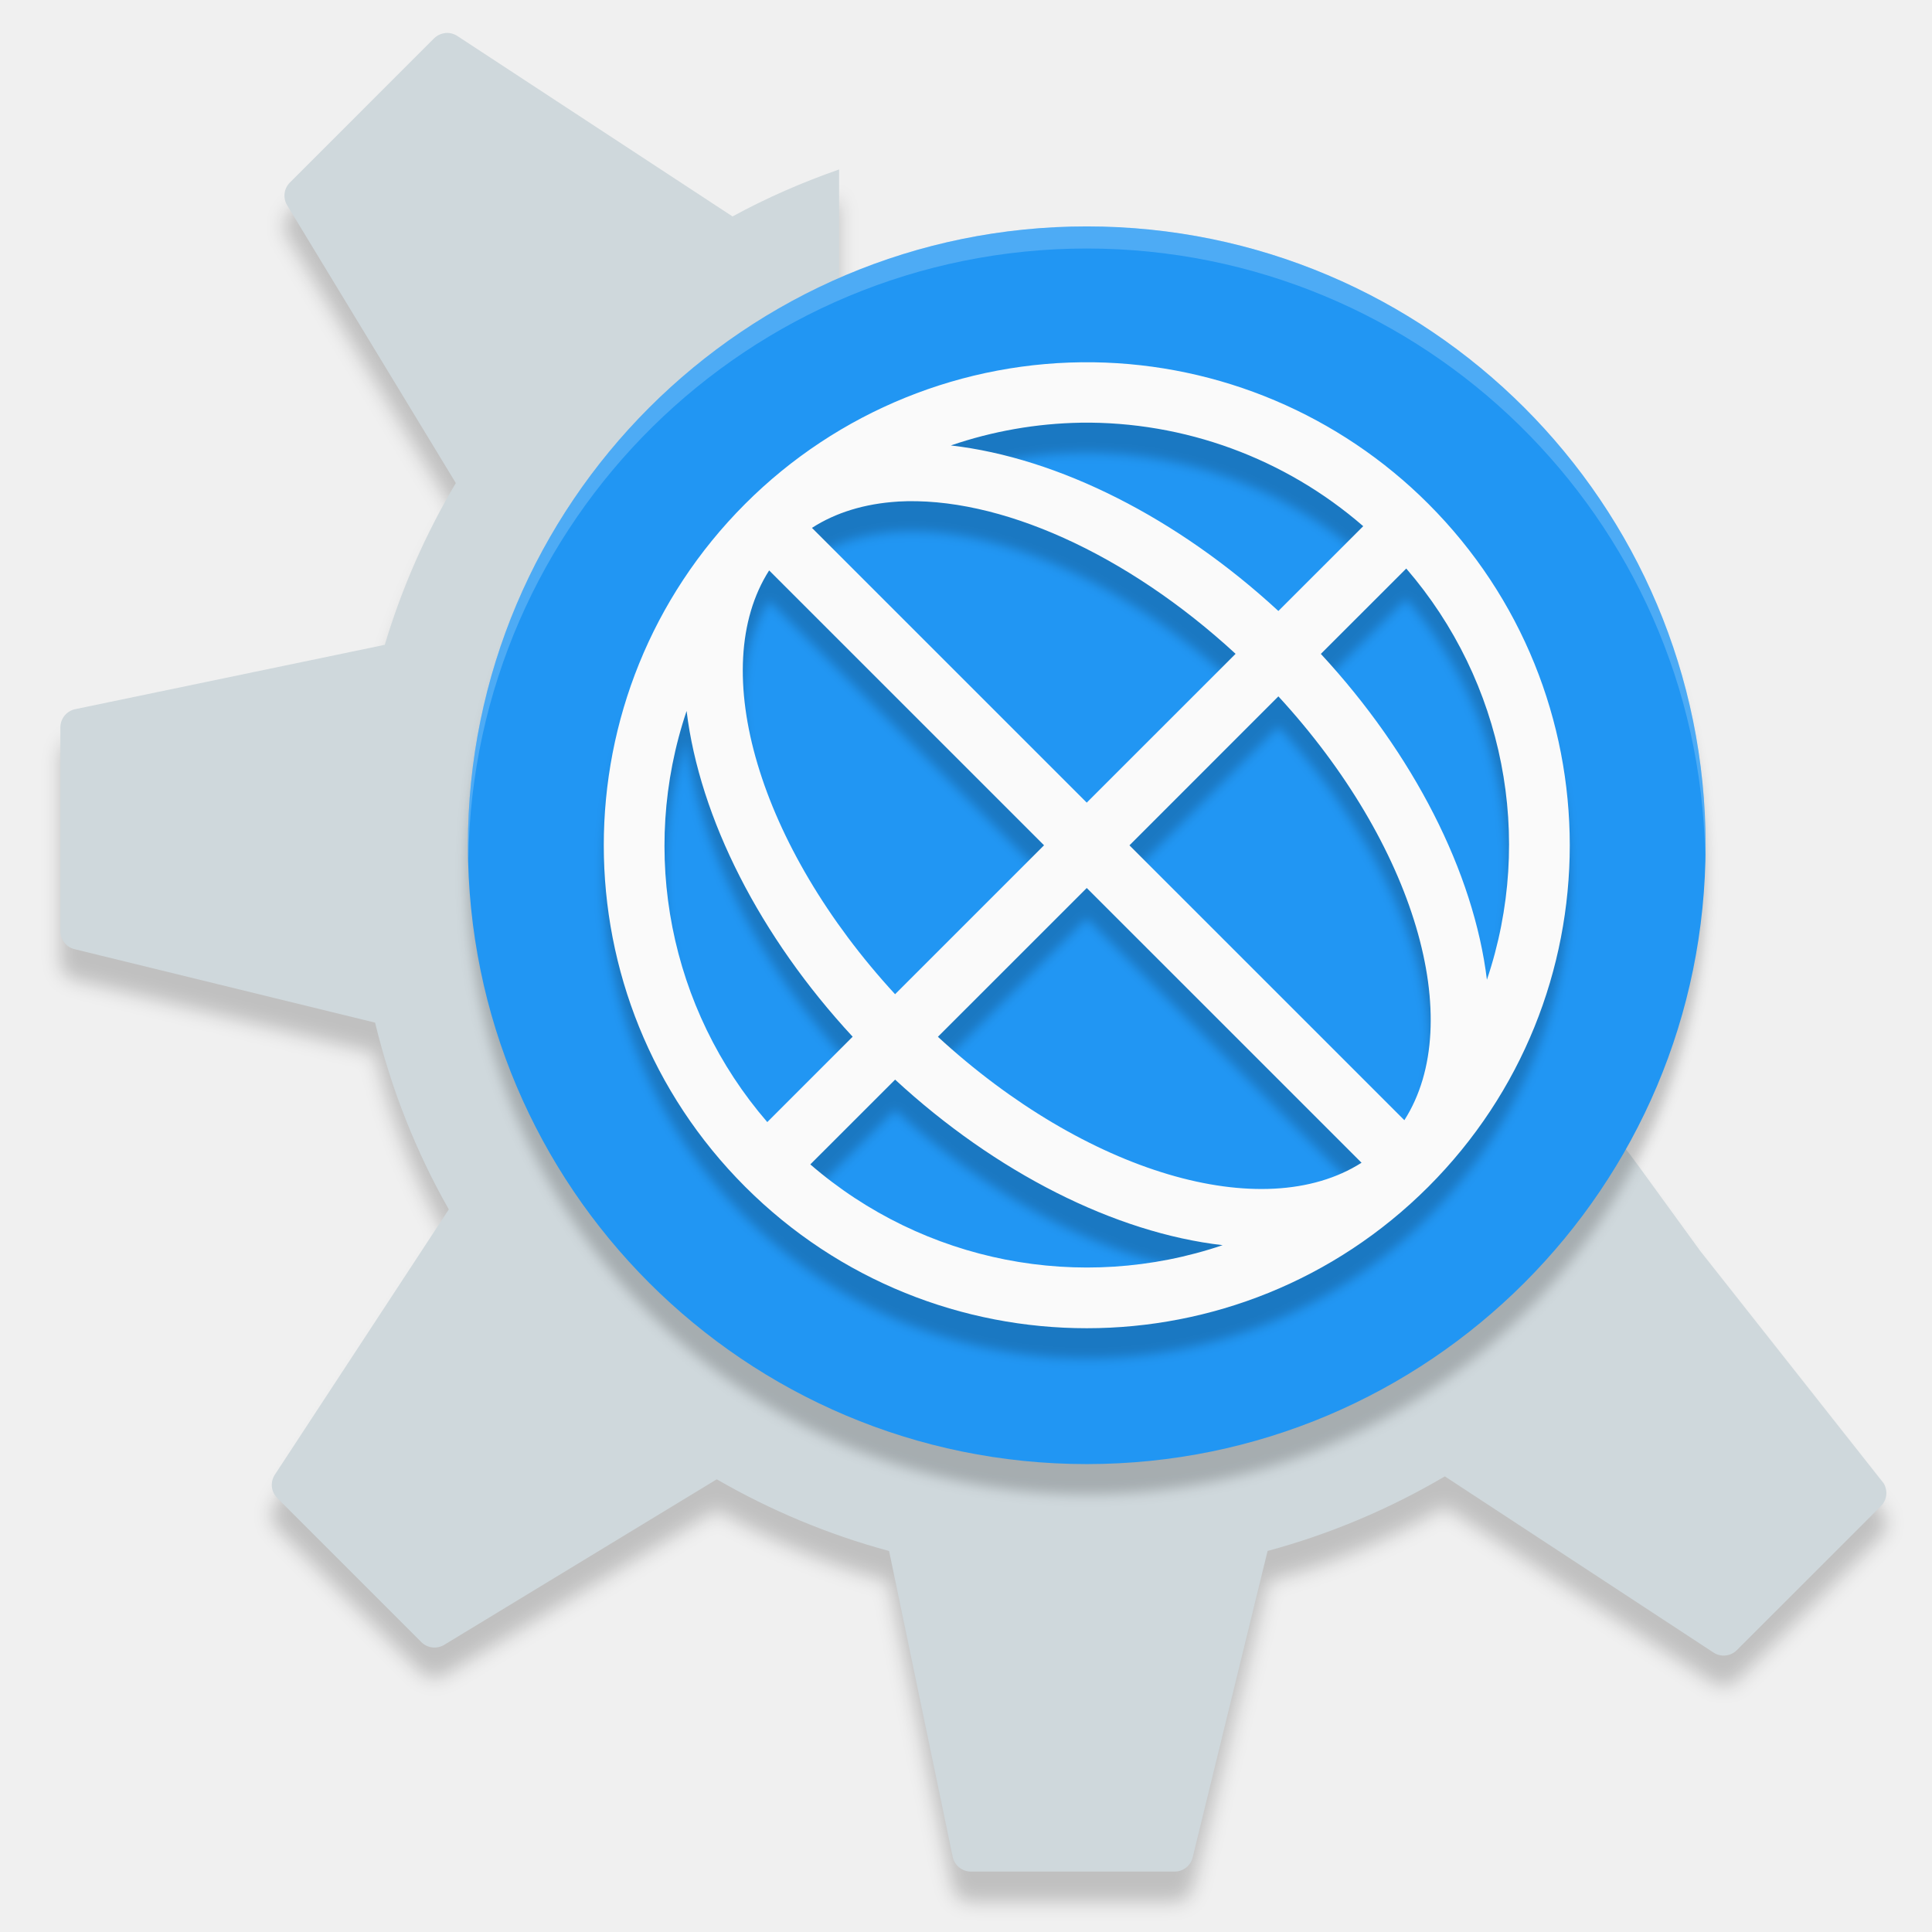
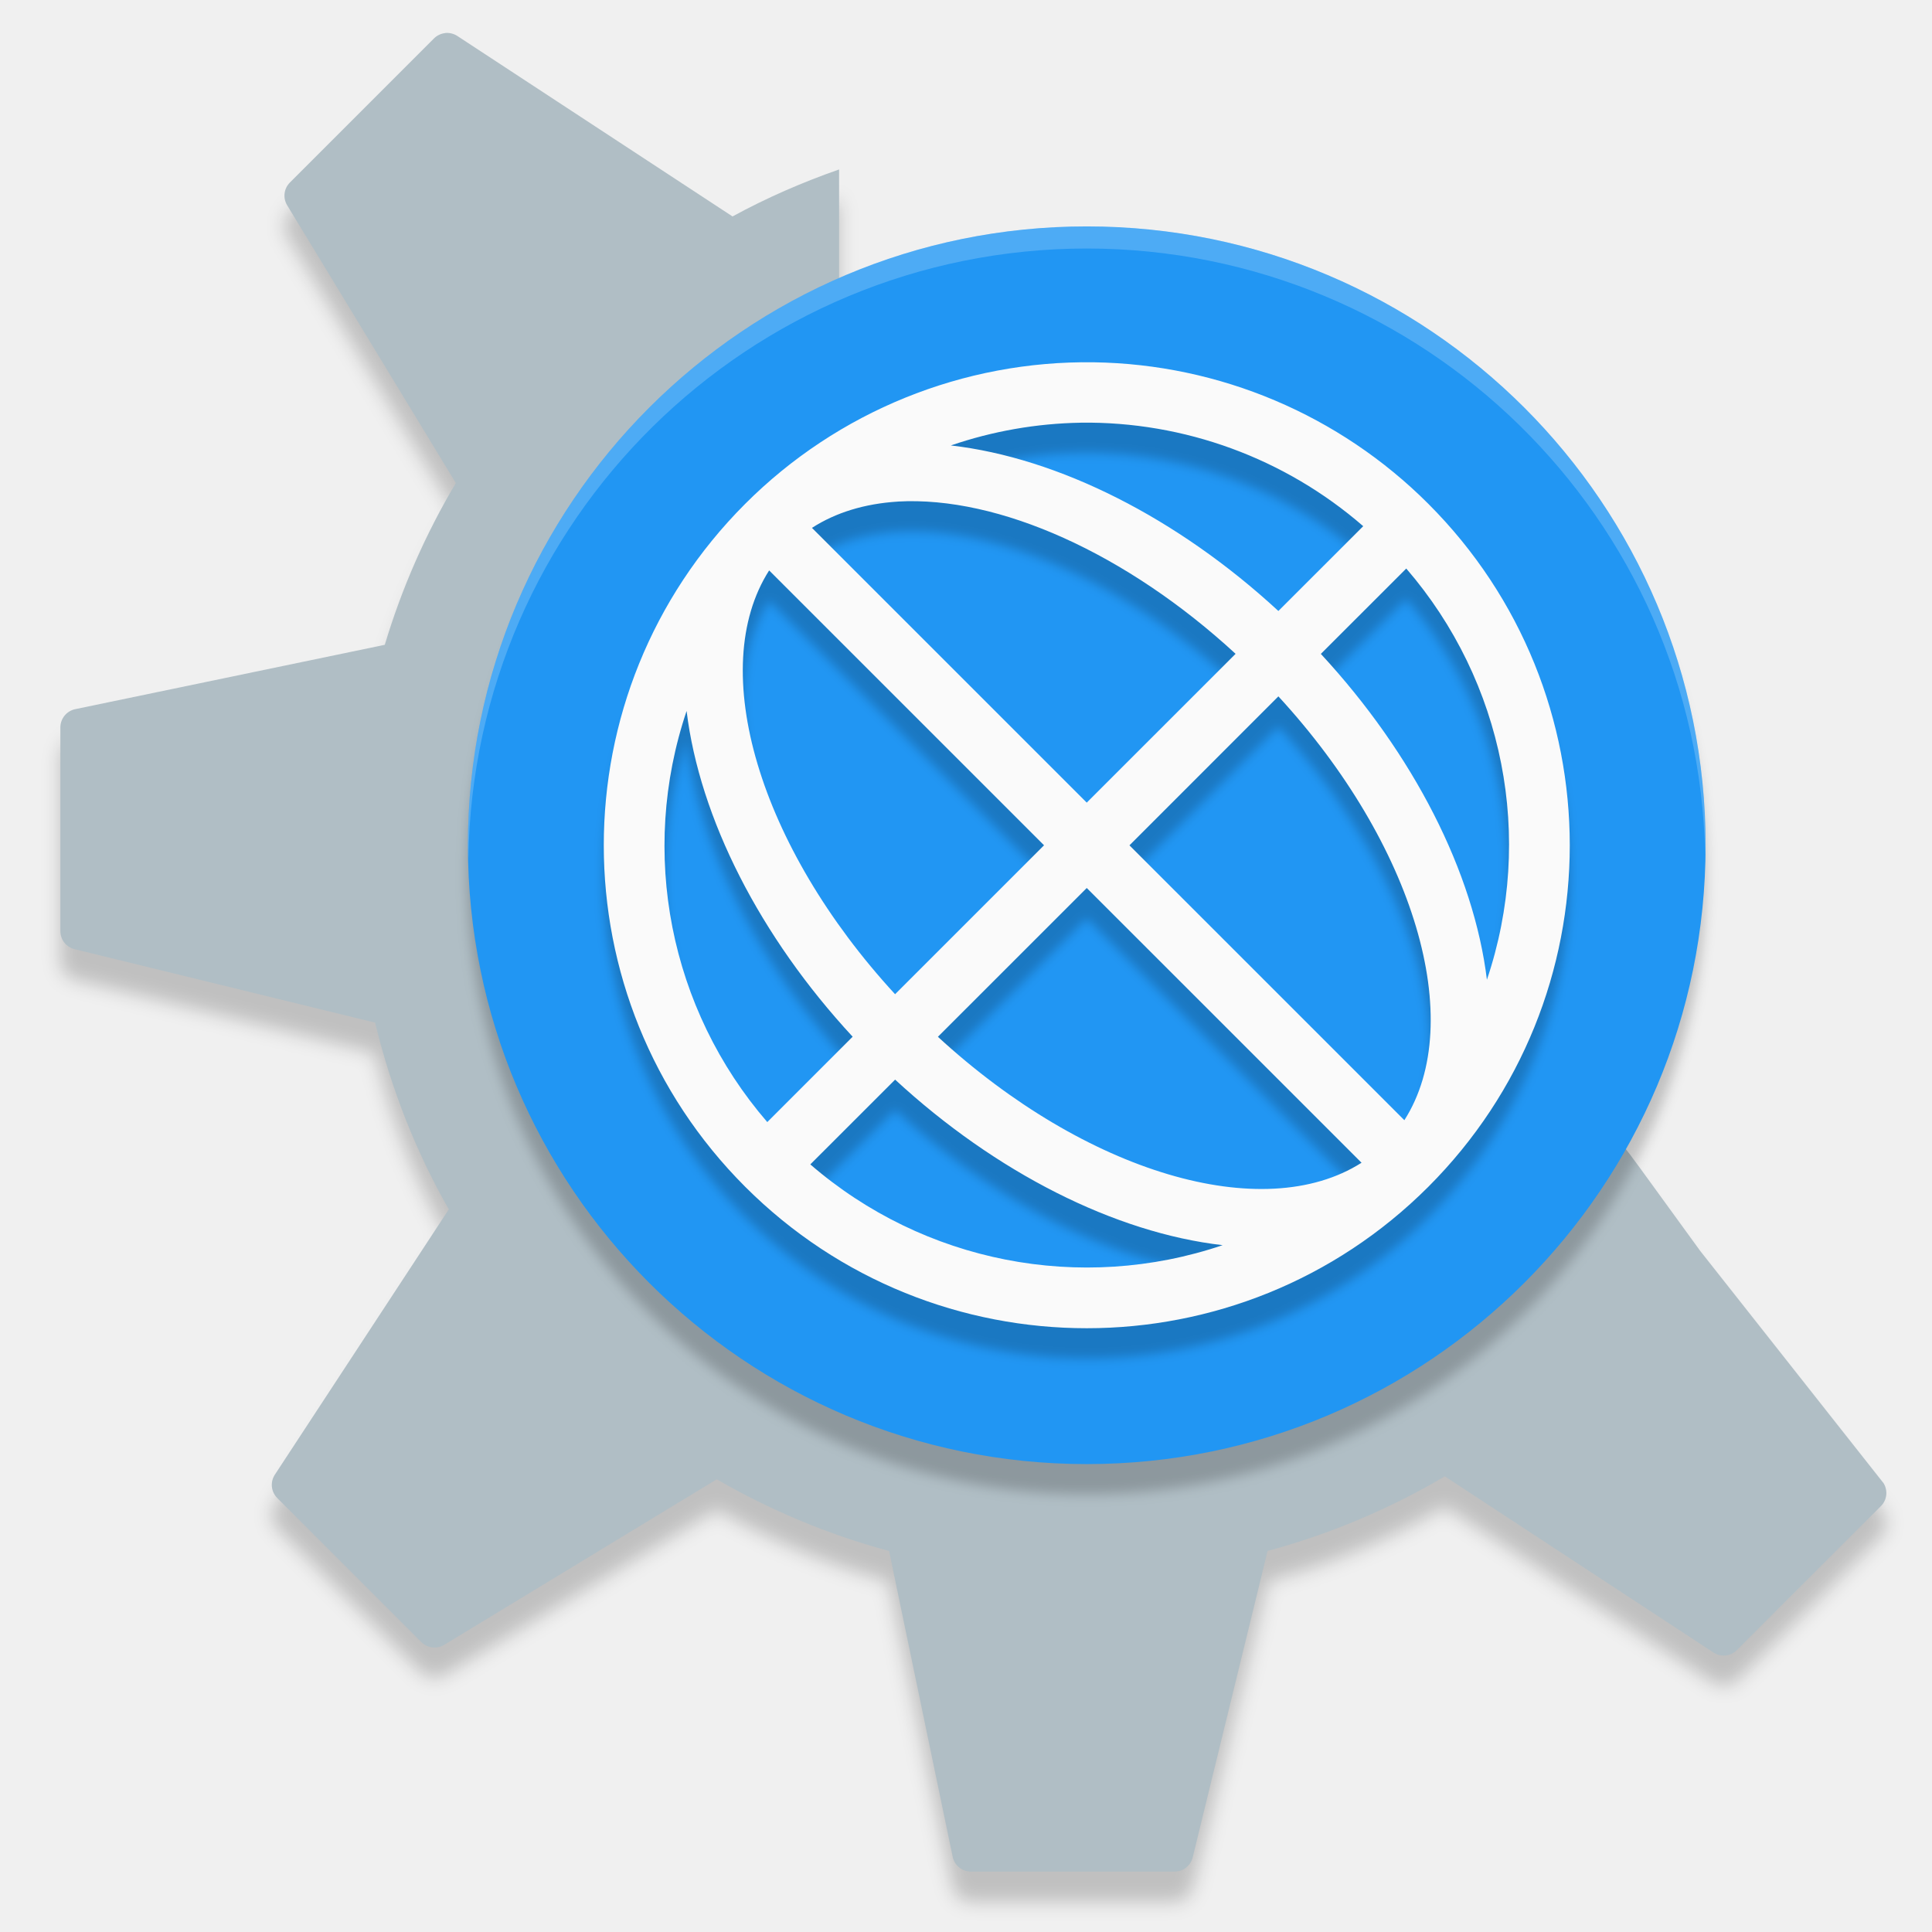
<svg xmlns="http://www.w3.org/2000/svg" version="1.1" id="svg2" width="48" height="48" viewBox="0 0 48 48">
  <defs id="defs6">
    <filter style="color-interpolation-filters:sRGB" id="filter4937" x="-0.012" width="1.024" y="-0.012" height="1.024">
      <feGaussianBlur stdDeviation="0.303" id="feGaussianBlur4939" />
    </filter>
    <filter style="color-interpolation-filters:sRGB" id="filter4978" x="-0.012" width="1.024" y="-0.012" height="1.024">
      <feGaussianBlur stdDeviation="0.205" id="feGaussianBlur4980" />
    </filter>
    <filter style="color-interpolation-filters:sRGB" id="filter4518" x="-0.012" width="1.024" y="-0.012" height="1.024">
      <feGaussianBlur stdDeviation="0.16" id="feGaussianBlur4520" />
    </filter>
  </defs>
  <path style="opacity:0.2;fill:#000000;fill-opacity:1;stroke-width:0.748;filter:url(#filter4937)" d="m 14.748,2.096 c -0.137,0.014 -0.27,0.075 -0.373,0.179 l -4.772,4.771 c -0.201,0.201 -0.238,0.513 -0.091,0.757 l 5.587,9.201 c -0.991,1.666 -1.785,3.462 -2.353,5.357 L 2.491,24.493 c -0.285,0.059 -0.491,0.312 -0.491,0.605 v 6.747 c 0,0.285 0.195,0.532 0.47,0.599 l 9.955,2.433 c 0.531,2.194 1.353,4.274 2.441,6.186 l -5.762,8.787 c -0.161,0.246 -0.127,0.569 0.081,0.776 l 4.77,4.771 c 0.201,0.2 0.514,0.239 0.758,0.092 l 9.029,-5.484 c 1.774,1.023 3.686,1.829 5.708,2.375 l 2.107,10.129 C 31.616,62.796 31.869,63 32.16,63 h 6.748 c 0.284,0 0.531,-0.194 0.599,-0.472 l 2.481,-10.15 c 2.084,-0.562 4.055,-1.401 5.872,-2.471 l 8.898,5.834 c 0.245,0.161 0.568,0.129 0.776,-0.079 l 4.772,-4.771 c 0.202,-0.202 0.238,-0.514 0.09,-0.757 l -6.073,-7.693 c -2.726,-3.74 -2.388,-3.357 -3.384,-4.419 -3.199,6.26 -9.707,10.549 -17.222,10.549 -10.677,0 -19.333,-8.657 -19.333,-19.334 0,-7.855 4.685,-14.61 11.411,-17.636 V 6.614 c -1.224,0.428 -2.407,0.945 -3.531,1.557 -8.23e-4,-7.64e-4 -0.002,-0.003 -0.005,-0.006 l -9.107,-5.973 c -0.123,-0.08 -0.265,-0.112 -0.402,-0.098 z" id="path5692_2_-3-2" transform="scale(0.75)" />
-   <path style="fill:#cfd8dc;fill-opacity:1;stroke-width:0.561" d="m 11.061,0.822 c -0.103,0.011 -0.202,0.056 -0.28,0.134 L 7.203,4.534 C 7.052,4.685 7.024,4.919 7.135,5.101 l 4.19,6.901 C 10.582,13.251 9.986,14.599 9.56,16.02 L 1.868,17.619 C 1.654,17.664 1.5,17.853 1.5,18.073 v 5.06 c 0,0.214 0.146,0.399 0.353,0.449 l 7.466,1.825 c 0.398,1.646 1.015,3.206 1.831,4.64 l -4.321,6.59 c -0.121,0.184 -0.095,0.427 0.06,0.582 l 3.578,3.578 c 0.15,0.15 0.385,0.18 0.569,0.069 l 6.772,-4.113 c 1.33,0.768 2.765,1.372 4.281,1.781 l 1.58,7.597 c 0.044,0.215 0.235,0.368 0.453,0.368 h 5.061 c 0.213,0 0.398,-0.145 0.449,-0.354 l 1.861,-7.612 c 1.563,-0.422 3.041,-1.05 4.404,-1.853 l 6.673,4.376 c 0.183,0.121 0.426,0.097 0.582,-0.059 l 3.579,-3.578 c 0.151,-0.151 0.178,-0.385 0.067,-0.568 l -4.555,-5.77 c -2.045,-2.805 -1.791,-2.518 -2.538,-3.314 -2.399,4.695 -7.28,7.911 -12.916,7.911 -8.008,0 -14.5,-6.492 -14.5,-14.501 0,-5.891 3.514,-10.958 8.558,-13.227 V 4.21 c -0.918,0.321 -1.806,0.708 -2.649,1.168 -6e-4,-5.62e-4 -0.001,-0.002 -0.004,-0.004 L 11.363,0.894 c -0.092,-0.06 -0.199,-0.084 -0.302,-0.074 z" id="path5692_2_-3" />
+   <path style="fill:#b0bec5;fill-opacity:1;stroke-width:0.561" d="m 11.061,0.822 c -0.103,0.011 -0.202,0.056 -0.28,0.134 L 7.203,4.534 C 7.052,4.685 7.024,4.919 7.135,5.101 l 4.19,6.901 C 10.582,13.251 9.986,14.599 9.56,16.02 L 1.868,17.619 C 1.654,17.664 1.5,17.853 1.5,18.073 v 5.06 c 0,0.214 0.146,0.399 0.353,0.449 l 7.466,1.825 c 0.398,1.646 1.015,3.206 1.831,4.64 l -4.321,6.59 c -0.121,0.184 -0.095,0.427 0.06,0.582 l 3.578,3.578 c 0.15,0.15 0.385,0.18 0.569,0.069 l 6.772,-4.113 c 1.33,0.768 2.765,1.372 4.281,1.781 l 1.58,7.597 c 0.044,0.215 0.235,0.368 0.453,0.368 h 5.061 c 0.213,0 0.398,-0.145 0.449,-0.354 l 1.861,-7.612 c 1.563,-0.422 3.041,-1.05 4.404,-1.853 l 6.673,4.376 c 0.183,0.121 0.426,0.097 0.582,-0.059 l 3.579,-3.578 c 0.151,-0.151 0.178,-0.385 0.067,-0.568 l -4.555,-5.77 c -2.045,-2.805 -1.791,-2.518 -2.538,-3.314 -2.399,4.695 -7.28,7.911 -12.916,7.911 -8.008,0 -14.5,-6.492 -14.5,-14.501 0,-5.891 3.514,-10.958 8.558,-13.227 V 4.21 c -0.918,0.321 -1.806,0.708 -2.649,1.168 -6e-4,-5.62e-4 -0.001,-0.002 -0.004,-0.004 L 11.363,0.894 c -0.092,-0.06 -0.199,-0.084 -0.302,-0.074 z" id="path5692_2_-3" />
  <ellipse style="opacity:0.2;fill:#000000;fill-opacity:1;stroke:none;stroke-width:0.622;stroke-opacity:0;filter:url(#filter4978)" id="path5219-3-8" cx="36" cy="29" rx="20.5" ry="20.5" transform="scale(0.75)" />
  <ellipse style="opacity:1;fill:#2196f3;fill-opacity:1;stroke-width:0.75" id="path5219-3" cx="27" cy="21" rx="15.375" ry="15.375" />
  <path style="opacity:0.2;fill:#ffffff;stroke-width:0.549" d="M 27,5.625 A 15.375,15.375 0 0 0 11.625,21 15.375,15.375 0 0 0 11.637,21.322 15.375,15.375 0 0 1 27,6.174 15.375,15.375 0 0 1 42.363,21.227 15.375,15.375 0 0 0 42.375,21 15.375,15.375 0 0 0 27,5.625 Z" id="path5512-1" />
  <path style="opacity:0.2;fill:#000000;stroke-width:2;filter:url(#filter4518)" class="ColorScheme-Text" d="m 36.234,13.002 a 16.002,16 0 0 0 -11.549,4.688 16.002,16 0 0 0 0,22.626 16.002,16 0 0 0 22.628,0 16.002,16 0 0 0 0,-22.626 16.002,16 0 0 0 -11.08,-4.688 z m -0.438,2 a 14.002,14 0 0 1 9.361,3.43 l -2.809,2.809 A 16.001,10.001 44.992 0 0 31.499,15.756 14.002,14 0 0 1 35.797,15.002 Z m -6.056,2.613 a 14.001,8.001 44.993 0 1 11.189,5.043 l -4.93,4.93 -9.103,-9.102 a 14.001,8.001 44.993 0 1 2.844,-0.871 z m 16.842,2.219 a 14.002,14 0 0 1 2.672,13.621 16.001,10.001 44.992 0 0 -5.501,-10.793 z m -21.105,0.063 9.107,9.106 -4.934,4.934 a 14.001,8.001 44.993 0 1 -4.173,-14.039 z m 16.87,4.172 a 14.001,8.001 44.993 0 1 4.173,14.039 l -9.107,-9.106 z m -19.605,0.48 a 16.001,10.001 44.992 0 0 5.501,10.793 l -2.829,2.828 a 14.002,14 0 0 1 -2.672,-13.621 z m 13.256,5.867 9.103,9.102 A 14.001,8.001 44.993 0 1 31.07,35.346 Z m -6.349,6.348 a 16.001,10.001 44.992 0 0 10.849,5.485 14.002,14 0 0 1 -13.658,-2.676 z" id="path5-3" transform="scale(0.75)" />
  <path style="opacity:1;fill:#fafafa;stroke-width:1.5" class="ColorScheme-Text" d="m 27.176,9.001 a 12.002,12 0 0 0 -8.661,3.516 12.002,12 0 0 0 0,16.969 12.002,12 0 0 0 16.971,0 12.002,12 0 0 0 0,-16.969 12.002,12 0 0 0 -8.31,-3.516 z m -0.328,1.5 a 10.502,10.5 0 0 1 7.021,2.572 L 31.761,15.18 a 12.001,7.501 44.992 0 0 -8.137,-4.113 10.502,10.5 0 0 1 3.223,-0.565 z m -4.542,1.96 A 10.501,6.001 44.993 0 1 30.698,16.244 L 27,19.941 20.173,13.115 a 10.501,6.001 44.993 0 1 2.133,-0.653 z m 12.632,1.664 a 10.502,10.5 0 0 1 2.004,10.216 12.001,7.501 44.992 0 0 -4.126,-8.095 z m -15.829,0.047 6.83,6.829 -3.701,3.7 A 10.501,6.001 44.993 0 1 19.109,14.172 Z m 12.652,3.129 A 10.501,6.001 44.993 0 1 34.891,27.831 L 28.061,21.002 Z M 17.058,17.662 a 12.001,7.501 44.992 0 0 4.126,8.095 l -2.121,2.121 a 10.502,10.5 0 0 1 -2.004,-10.216 z m 9.942,4.4 6.827,6.826 A 10.501,6.001 44.993 0 1 23.302,25.759 Z m -4.761,4.761 a 12.001,7.501 44.992 0 0 8.137,4.113 10.502,10.5 0 0 1 -10.244,-2.007 z" id="path5" />
</svg>
